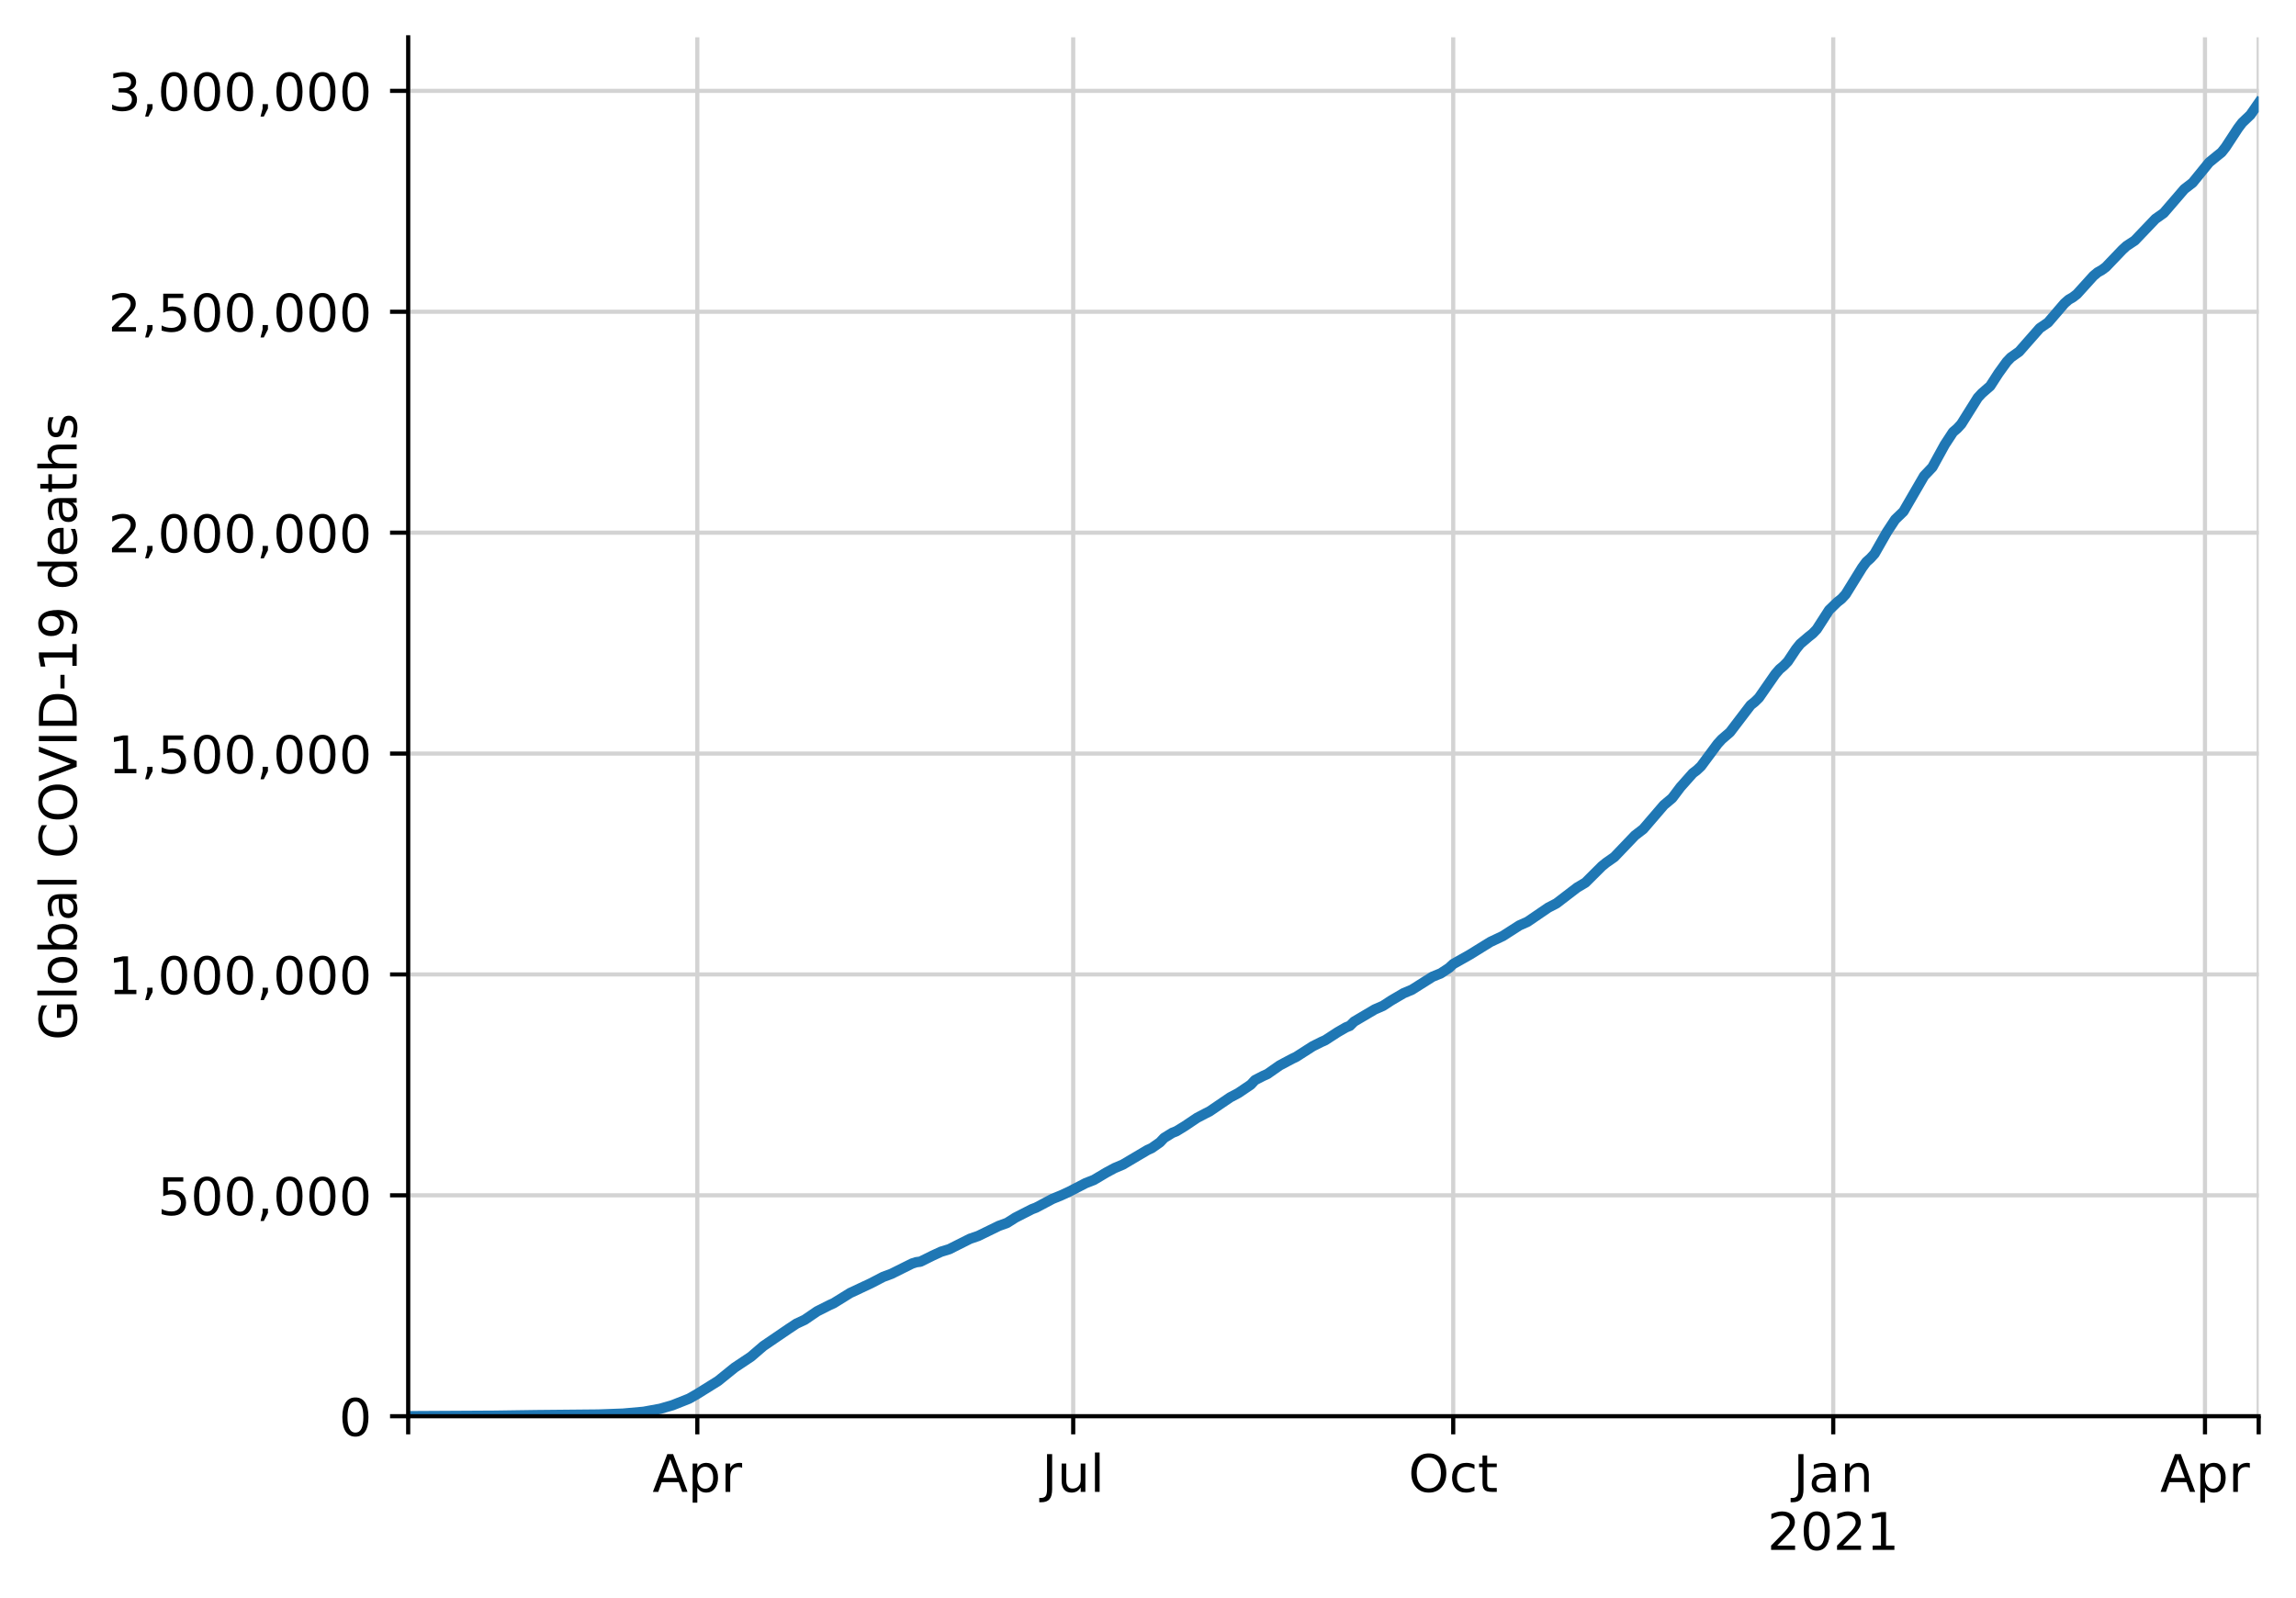
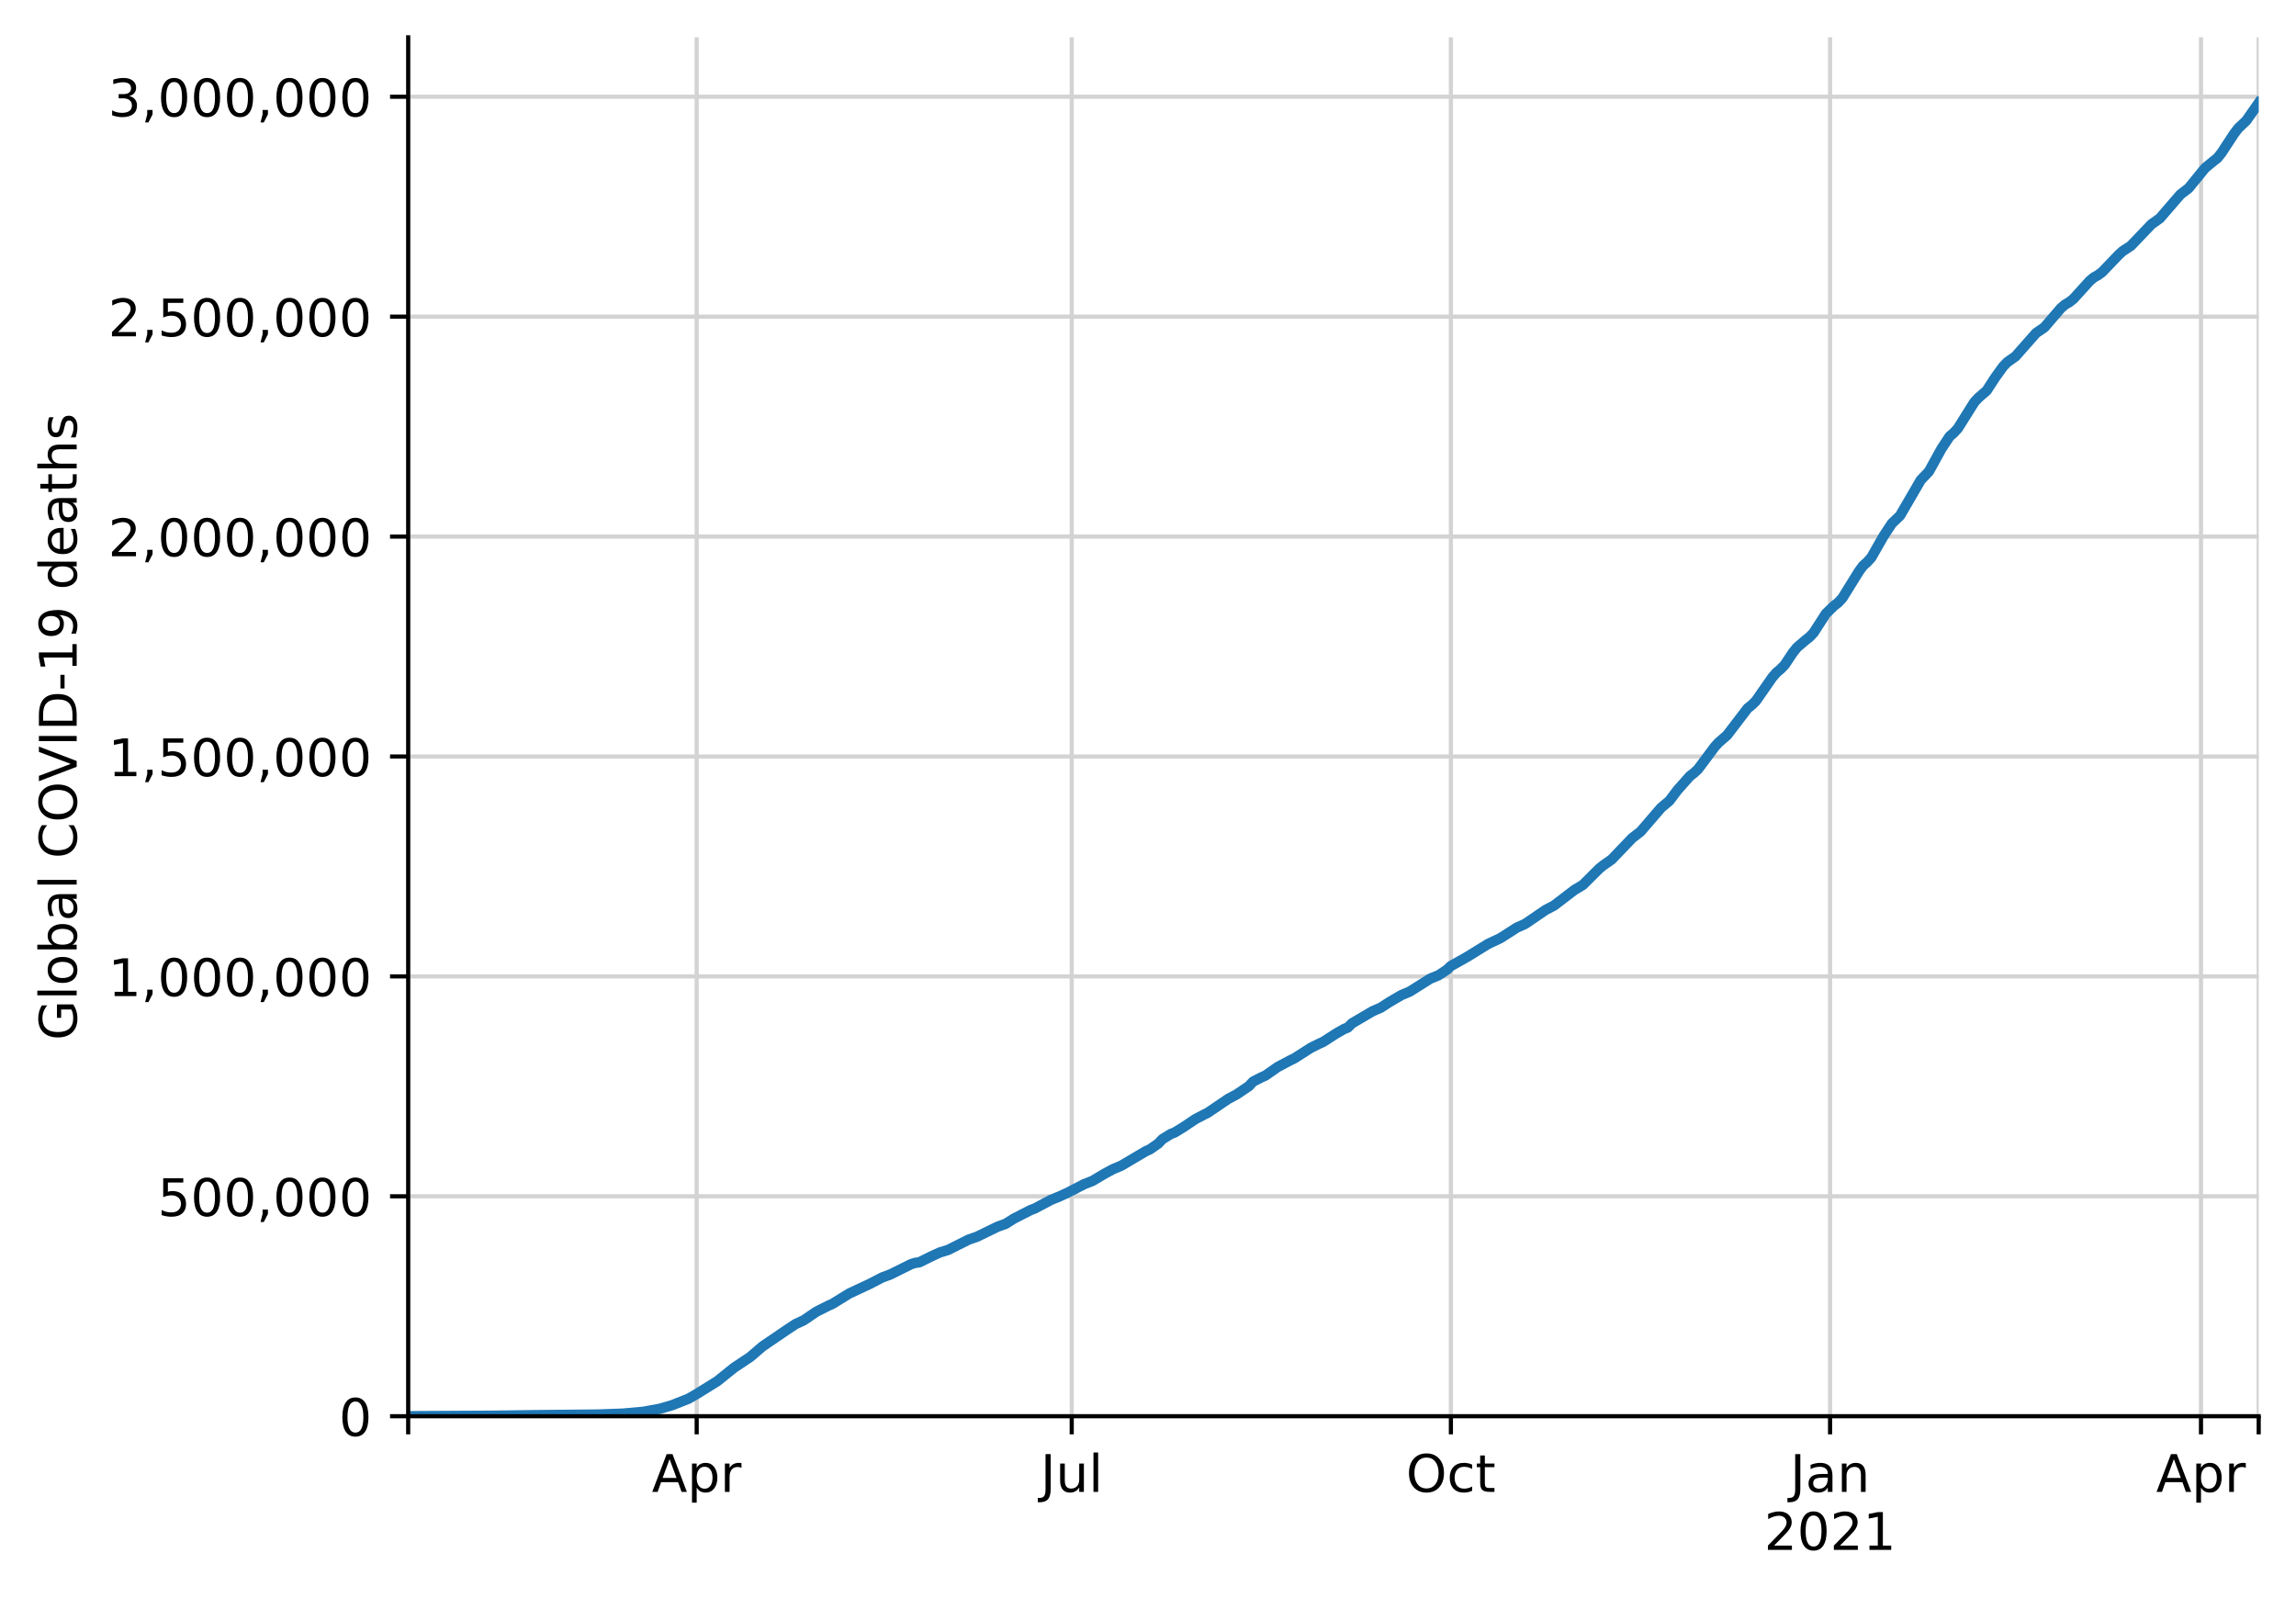
<svg xmlns="http://www.w3.org/2000/svg" xmlns:xlink="http://www.w3.org/1999/xlink" height="308.388pt" version="1.1" viewBox="0 0 443.092 308.388" width="443.092pt">
  <defs>
    <style type="text/css">
*{stroke-linecap:butt;stroke-linejoin:round;}
  </style>
  </defs>
  <g id="figure_1">
    <g id="patch_1">
      <path d="M 0 308.388  L 443.092 308.388  L 443.092 0  L 0 0  z " style="fill:#ffffff;" />
    </g>
    <g id="axes_1">
      <g id="patch_2">
        <path d="M 78.772 273.312  L 435.892 273.312  L 435.892 7.2  L 78.772 7.2  z " style="fill:#ffffff;" />
      </g>
      <g id="matplotlib.axis_1">
        <g id="xtick_1">
          <g id="line2d_1">
-             <path clip-path="url(#p25482a9b85)" d="M 78.772 273.312  L 78.772 7.2  " style="fill:none;stroke:#d3d3d3;stroke-linecap:square;stroke-width:0.8;" />
+             <path clip-path="url(#p9af6df3128)" d="M 78.772 273.312  L 78.772 7.2  " style="fill:none;stroke:#d3d3d3;stroke-linecap:square;stroke-width:0.8;" />
          </g>
          <g id="line2d_2">
            <defs>
-               <path d="M 0 0  L 0 3.5  " id="m87a7c7ffc3" style="stroke:#000000;stroke-width:0.8;" />
-             </defs>
-             <g>
-               <use style="stroke:#000000;stroke-width:0.8;" x="78.772" xlink:href="#m87a7c7ffc3" y="273.312" />
+               <path d="M 0 0  L 0 3.5  " id="mec55102117" style="stroke:#000000;stroke-width:0.8;" />
+             </defs>
+             <g>
+               <use style="stroke:#000000;stroke-width:0.8;" x="78.772" xlink:href="#mec55102117" y="273.312" />
            </g>
          </g>
        </g>
        <g id="xtick_2">
          <g id="line2d_3">
-             <path clip-path="url(#p25482a9b85)" d="M 134.572 273.312  L 134.572 7.2  " style="fill:none;stroke:#d3d3d3;stroke-linecap:square;stroke-width:0.8;" />
+             <path clip-path="url(#p9af6df3128)" d="M 134.448 273.312  L 134.448 7.2  " style="fill:none;stroke:#d3d3d3;stroke-linecap:square;stroke-width:0.8;" />
          </g>
          <g id="line2d_4">
            <g>
-               <use style="stroke:#000000;stroke-width:0.8;" x="134.572" xlink:href="#m87a7c7ffc3" y="273.312" />
+               <use style="stroke:#000000;stroke-width:0.8;" x="134.448" xlink:href="#mec55102117" y="273.312" />
            </g>
          </g>
          <g id="text_1">
            <defs>
              <path d="M 34.188 63.188  L 20.797 26.906  L 47.609 26.906  z M 28.609 72.906  L 39.797 72.906  L 67.578 0  L 57.328 0  L 50.688 18.703  L 17.828 18.703  L 11.188 0  L 0.781 0  z " id="DejaVuSans-65" />
              <path d="M 18.109 8.203  L 18.109 -20.797  L 9.078 -20.797  L 9.078 54.688  L 18.109 54.688  L 18.109 46.391  Q 20.953 51.266 25.266 53.625  Q 29.594 56 35.594 56  Q 45.562 56 51.781 48.094  Q 58.016 40.188 58.016 27.297  Q 58.016 14.406 51.781 6.484  Q 45.562 -1.422 35.594 -1.422  Q 29.594 -1.422 25.266 0.953  Q 20.953 3.328 18.109 8.203  z M 48.688 27.297  Q 48.688 37.203 44.609 42.844  Q 40.531 48.484 33.406 48.484  Q 26.266 48.484 22.188 42.844  Q 18.109 37.203 18.109 27.297  Q 18.109 17.391 22.188 11.75  Q 26.266 6.109 33.406 6.109  Q 40.531 6.109 44.609 11.75  Q 48.688 17.391 48.688 27.297  z " id="DejaVuSans-112" />
              <path d="M 41.109 46.297  Q 39.594 47.172 37.812 47.578  Q 36.031 48 33.891 48  Q 26.266 48 22.188 43.047  Q 18.109 38.094 18.109 28.812  L 18.109 0  L 9.078 0  L 9.078 54.688  L 18.109 54.688  L 18.109 46.188  Q 20.953 51.172 25.484 53.578  Q 30.031 56 36.531 56  Q 37.453 56 38.578 55.875  Q 39.703 55.766 41.062 55.516  z " id="DejaVuSans-114" />
            </defs>
-             <g transform="translate(125.9219 287.9104)scale(0.1 -0.1)">
+             <g transform="translate(125.7976 287.9104)scale(0.1 -0.1)">
              <use xlink:href="#DejaVuSans-65" />
              <use x="68.408" xlink:href="#DejaVuSans-112" />
              <use x="131.885" xlink:href="#DejaVuSans-114" />
            </g>
          </g>
        </g>
        <g id="xtick_3">
          <g id="line2d_5">
-             <path clip-path="url(#p25482a9b85)" d="M 207.112 273.312  L 207.112 7.2  " style="fill:none;stroke:#d3d3d3;stroke-linecap:square;stroke-width:0.8;" />
+             <path clip-path="url(#p9af6df3128)" d="M 206.826 273.312  L 206.826 7.2  " style="fill:none;stroke:#d3d3d3;stroke-linecap:square;stroke-width:0.8;" />
          </g>
          <g id="line2d_6">
            <g>
-               <use style="stroke:#000000;stroke-width:0.8;" x="207.112" xlink:href="#m87a7c7ffc3" y="273.312" />
+               <use style="stroke:#000000;stroke-width:0.8;" x="206.826" xlink:href="#mec55102117" y="273.312" />
            </g>
          </g>
          <g id="text_2">
            <defs>
              <path d="M 9.812 72.906  L 19.672 72.906  L 19.672 5.078  Q 19.672 -8.109 14.672 -14.062  Q 9.672 -20.016 -1.422 -20.016  L -5.172 -20.016  L -5.172 -11.719  L -2.094 -11.719  Q 4.438 -11.719 7.125 -8.047  Q 9.812 -4.391 9.812 5.078  z " id="DejaVuSans-74" />
              <path d="M 8.5 21.578  L 8.5 54.688  L 17.484 54.688  L 17.484 21.922  Q 17.484 14.156 20.5 10.266  Q 23.531 6.391 29.594 6.391  Q 36.859 6.391 41.078 11.031  Q 45.312 15.672 45.312 23.688  L 45.312 54.688  L 54.297 54.688  L 54.297 0  L 45.312 0  L 45.312 8.406  Q 42.047 3.422 37.719 1  Q 33.406 -1.422 27.688 -1.422  Q 18.266 -1.422 13.375 4.438  Q 8.5 10.297 8.5 21.578  z M 31.109 56  z " id="DejaVuSans-117" />
              <path d="M 9.422 75.984  L 18.406 75.984  L 18.406 0  L 9.422 0  z " id="DejaVuSans-108" />
            </defs>
-             <g transform="translate(201.0791 287.9104)scale(0.1 -0.1)">
+             <g transform="translate(200.7932 287.9104)scale(0.1 -0.1)">
              <use xlink:href="#DejaVuSans-74" />
              <use x="29.492" xlink:href="#DejaVuSans-117" />
              <use x="92.871" xlink:href="#DejaVuSans-108" />
            </g>
          </g>
        </g>
        <g id="xtick_4">
          <g id="line2d_7">
-             <path clip-path="url(#p25482a9b85)" d="M 280.449 273.312  L 280.449 7.2  " style="fill:none;stroke:#d3d3d3;stroke-linecap:square;stroke-width:0.8;" />
+             <path clip-path="url(#p9af6df3128)" d="M 280 273.312  L 280 7.2  " style="fill:none;stroke:#d3d3d3;stroke-linecap:square;stroke-width:0.8;" />
          </g>
          <g id="line2d_8">
            <g>
-               <use style="stroke:#000000;stroke-width:0.8;" x="280.449" xlink:href="#m87a7c7ffc3" y="273.312" />
+               <use style="stroke:#000000;stroke-width:0.8;" x="280" xlink:href="#mec55102117" y="273.312" />
            </g>
          </g>
          <g id="text_3">
            <defs>
              <path d="M 39.406 66.219  Q 28.656 66.219 22.328 58.203  Q 16.016 50.203 16.016 36.375  Q 16.016 22.609 22.328 14.594  Q 28.656 6.594 39.406 6.594  Q 50.141 6.594 56.422 14.594  Q 62.703 22.609 62.703 36.375  Q 62.703 50.203 56.422 58.203  Q 50.141 66.219 39.406 66.219  z M 39.406 74.219  Q 54.734 74.219 63.906 63.938  Q 73.094 53.656 73.094 36.375  Q 73.094 19.141 63.906 8.859  Q 54.734 -1.422 39.406 -1.422  Q 24.031 -1.422 14.812 8.828  Q 5.609 19.094 5.609 36.375  Q 5.609 53.656 14.812 63.938  Q 24.031 74.219 39.406 74.219  z " id="DejaVuSans-79" />
              <path d="M 48.781 52.594  L 48.781 44.188  Q 44.969 46.297 41.141 47.344  Q 37.312 48.391 33.406 48.391  Q 24.656 48.391 19.812 42.844  Q 14.984 37.312 14.984 27.297  Q 14.984 17.281 19.812 11.734  Q 24.656 6.203 33.406 6.203  Q 37.312 6.203 41.141 7.25  Q 44.969 8.297 48.781 10.406  L 48.781 2.094  Q 45.016 0.344 40.984 -0.531  Q 36.969 -1.422 32.422 -1.422  Q 20.062 -1.422 12.781 6.344  Q 5.516 14.109 5.516 27.297  Q 5.516 40.672 12.859 48.328  Q 20.219 56 33.016 56  Q 37.156 56 41.109 55.141  Q 45.062 54.297 48.781 52.594  z " id="DejaVuSans-99" />
              <path d="M 18.312 70.219  L 18.312 54.688  L 36.812 54.688  L 36.812 47.703  L 18.312 47.703  L 18.312 18.016  Q 18.312 11.328 20.141 9.422  Q 21.969 7.516 27.594 7.516  L 36.812 7.516  L 36.812 0  L 27.594 0  Q 17.188 0 13.234 3.875  Q 9.281 7.766 9.281 18.016  L 9.281 47.703  L 2.688 47.703  L 2.688 54.688  L 9.281 54.688  L 9.281 70.219  z " id="DejaVuSans-116" />
            </defs>
-             <g transform="translate(271.8037 287.9104)scale(0.1 -0.1)">
+             <g transform="translate(271.3545 287.9104)scale(0.1 -0.1)">
              <use xlink:href="#DejaVuSans-79" />
              <use x="78.711" xlink:href="#DejaVuSans-99" />
              <use x="133.691" xlink:href="#DejaVuSans-116" />
            </g>
          </g>
        </g>
        <g id="xtick_5">
          <g id="line2d_9">
-             <path clip-path="url(#p25482a9b85)" d="M 353.786 273.312  L 353.786 7.2  " style="fill:none;stroke:#d3d3d3;stroke-linecap:square;stroke-width:0.8;" />
+             <path clip-path="url(#p9af6df3128)" d="M 353.174 273.312  L 353.174 7.2  " style="fill:none;stroke:#d3d3d3;stroke-linecap:square;stroke-width:0.8;" />
          </g>
          <g id="line2d_10">
            <g>
-               <use style="stroke:#000000;stroke-width:0.8;" x="353.786" xlink:href="#m87a7c7ffc3" y="273.312" />
+               <use style="stroke:#000000;stroke-width:0.8;" x="353.174" xlink:href="#mec55102117" y="273.312" />
            </g>
          </g>
          <g id="text_4">
            <defs>
              <path d="M 34.281 27.484  Q 23.391 27.484 19.188 25  Q 14.984 22.516 14.984 16.5  Q 14.984 11.719 18.141 8.906  Q 21.297 6.109 26.703 6.109  Q 34.188 6.109 38.703 11.406  Q 43.219 16.703 43.219 25.484  L 43.219 27.484  z M 52.203 31.203  L 52.203 0  L 43.219 0  L 43.219 8.297  Q 40.141 3.328 35.547 0.953  Q 30.953 -1.422 24.312 -1.422  Q 15.922 -1.422 10.953 3.297  Q 6 8.016 6 15.922  Q 6 25.141 12.172 29.828  Q 18.359 34.516 30.609 34.516  L 43.219 34.516  L 43.219 35.406  Q 43.219 41.609 39.141 45  Q 35.062 48.391 27.688 48.391  Q 23 48.391 18.547 47.266  Q 14.109 46.141 10.016 43.891  L 10.016 52.203  Q 14.938 54.109 19.578 55.047  Q 24.219 56 28.609 56  Q 40.484 56 46.344 49.844  Q 52.203 43.703 52.203 31.203  z " id="DejaVuSans-97" />
              <path d="M 54.891 33.016  L 54.891 0  L 45.906 0  L 45.906 32.719  Q 45.906 40.484 42.875 44.328  Q 39.844 48.188 33.797 48.188  Q 26.516 48.188 22.312 43.547  Q 18.109 38.922 18.109 30.906  L 18.109 0  L 9.078 0  L 9.078 54.688  L 18.109 54.688  L 18.109 46.188  Q 21.344 51.125 25.703 53.562  Q 30.078 56 35.797 56  Q 45.219 56 50.047 50.172  Q 54.891 44.344 54.891 33.016  z " id="DejaVuSans-110" />
            </defs>
-             <g transform="translate(346.0783 287.9104)scale(0.1 -0.1)">
+             <g transform="translate(345.4658 287.9104)scale(0.1 -0.1)">
              <use xlink:href="#DejaVuSans-74" />
              <use x="29.492" xlink:href="#DejaVuSans-97" />
              <use x="90.771" xlink:href="#DejaVuSans-110" />
            </g>
            <defs>
              <path d="M 19.188 8.297  L 53.609 8.297  L 53.609 0  L 7.328 0  L 7.328 8.297  Q 12.938 14.109 22.625 23.891  Q 32.328 33.688 34.812 36.531  Q 39.547 41.844 41.422 45.531  Q 43.312 49.219 43.312 52.781  Q 43.312 58.594 39.234 62.25  Q 35.156 65.922 28.609 65.922  Q 23.969 65.922 18.812 64.312  Q 13.672 62.703 7.812 59.422  L 7.812 69.391  Q 13.766 71.781 18.938 73  Q 24.125 74.219 28.422 74.219  Q 39.75 74.219 46.484 68.547  Q 53.219 62.891 53.219 53.422  Q 53.219 48.922 51.531 44.891  Q 49.859 40.875 45.406 35.406  Q 44.188 33.984 37.641 27.219  Q 31.109 20.453 19.188 8.297  z " id="DejaVuSans-50" />
              <path d="M 31.781 66.406  Q 24.172 66.406 20.328 58.906  Q 16.5 51.422 16.5 36.375  Q 16.5 21.391 20.328 13.891  Q 24.172 6.391 31.781 6.391  Q 39.453 6.391 43.281 13.891  Q 47.125 21.391 47.125 36.375  Q 47.125 51.422 43.281 58.906  Q 39.453 66.406 31.781 66.406  z M 31.781 74.219  Q 44.047 74.219 50.516 64.516  Q 56.984 54.828 56.984 36.375  Q 56.984 17.969 50.516 8.266  Q 44.047 -1.422 31.781 -1.422  Q 19.531 -1.422 13.062 8.266  Q 6.594 17.969 6.594 36.375  Q 6.594 54.828 13.062 64.516  Q 19.531 74.219 31.781 74.219  z " id="DejaVuSans-48" />
              <path d="M 12.406 8.297  L 28.516 8.297  L 28.516 63.922  L 10.984 60.406  L 10.984 69.391  L 28.422 72.906  L 38.281 72.906  L 38.281 8.297  L 54.391 8.297  L 54.391 0  L 12.406 0  z " id="DejaVuSans-49" />
            </defs>
-             <g transform="translate(341.0612 299.1082)scale(0.1 -0.1)">
+             <g transform="translate(340.4487 299.1082)scale(0.1 -0.1)">
              <use xlink:href="#DejaVuSans-50" />
              <use x="63.623" xlink:href="#DejaVuSans-48" />
              <use x="127.246" xlink:href="#DejaVuSans-50" />
              <use x="190.869" xlink:href="#DejaVuSans-49" />
            </g>
          </g>
        </g>
        <g id="xtick_6">
          <g id="line2d_11">
-             <path clip-path="url(#p25482a9b85)" d="M 425.529 273.312  L 425.529 7.2  " style="fill:none;stroke:#d3d3d3;stroke-linecap:square;stroke-width:0.8;" />
+             <path clip-path="url(#p9af6df3128)" d="M 424.757 273.312  L 424.757 7.2  " style="fill:none;stroke:#d3d3d3;stroke-linecap:square;stroke-width:0.8;" />
          </g>
          <g id="line2d_12">
            <g>
-               <use style="stroke:#000000;stroke-width:0.8;" x="425.529" xlink:href="#m87a7c7ffc3" y="273.312" />
+               <use style="stroke:#000000;stroke-width:0.8;" x="424.757" xlink:href="#mec55102117" y="273.312" />
            </g>
          </g>
          <g id="text_5">
-             <g transform="translate(416.879 287.9104)scale(0.1 -0.1)">
+             <g transform="translate(416.1067 287.9104)scale(0.1 -0.1)">
              <use xlink:href="#DejaVuSans-65" />
              <use x="68.408" xlink:href="#DejaVuSans-112" />
              <use x="131.885" xlink:href="#DejaVuSans-114" />
            </g>
          </g>
        </g>
        <g id="xtick_7">
          <g id="line2d_13">
-             <path clip-path="url(#p25482a9b85)" d="M 435.892 273.312  L 435.892 7.2  " style="fill:none;stroke:#d3d3d3;stroke-linecap:square;stroke-width:0.8;" />
+             <path clip-path="url(#p9af6df3128)" d="M 435.892 273.312  L 435.892 7.2  " style="fill:none;stroke:#d3d3d3;stroke-linecap:square;stroke-width:0.8;" />
          </g>
          <g id="line2d_14">
            <g>
-               <use style="stroke:#000000;stroke-width:0.8;" x="435.892" xlink:href="#m87a7c7ffc3" y="273.312" />
+               <use style="stroke:#000000;stroke-width:0.8;" x="435.892" xlink:href="#mec55102117" y="273.312" />
            </g>
          </g>
        </g>
      </g>
      <g id="matplotlib.axis_2">
        <g id="ytick_1">
          <g id="line2d_15">
-             <path clip-path="url(#p25482a9b85)" d="M 78.772 273.312  L 435.892 273.312  " style="fill:none;stroke:#d3d3d3;stroke-linecap:square;stroke-width:0.8;" />
+             <path clip-path="url(#p9af6df3128)" d="M 78.772 273.312  L 435.892 273.312  " style="fill:none;stroke:#d3d3d3;stroke-linecap:square;stroke-width:0.8;" />
          </g>
          <g id="line2d_16">
            <defs>
-               <path d="M 0 0  L -3.5 0  " id="m0e920a4ead" style="stroke:#000000;stroke-width:0.8;" />
-             </defs>
-             <g>
-               <use style="stroke:#000000;stroke-width:0.8;" x="78.772" xlink:href="#m0e920a4ead" y="273.312" />
+               <path d="M 0 0  L -3.5 0  " id="mb4798cac6c" style="stroke:#000000;stroke-width:0.8;" />
+             </defs>
+             <g>
+               <use style="stroke:#000000;stroke-width:0.8;" x="78.772" xlink:href="#mb4798cac6c" y="273.312" />
            </g>
          </g>
          <g id="text_6">
            <g transform="translate(65.40937 277.1112)scale(0.1 -0.1)">
              <use xlink:href="#DejaVuSans-48" />
            </g>
          </g>
        </g>
        <g id="ytick_2">
          <g id="line2d_17">
-             <path clip-path="url(#p25482a9b85)" d="M 78.772 230.683  L 435.892 230.683  " style="fill:none;stroke:#d3d3d3;stroke-linecap:square;stroke-width:0.8;" />
+             <path clip-path="url(#p9af6df3128)" d="M 78.772 230.871  L 435.892 230.871  " style="fill:none;stroke:#d3d3d3;stroke-linecap:square;stroke-width:0.8;" />
          </g>
          <g id="line2d_18">
            <g>
-               <use style="stroke:#000000;stroke-width:0.8;" x="78.772" xlink:href="#m0e920a4ead" y="230.683" />
+               <use style="stroke:#000000;stroke-width:0.8;" x="78.772" xlink:href="#mb4798cac6c" y="230.871" />
            </g>
          </g>
          <g id="text_7">
            <defs>
              <path d="M 10.797 72.906  L 49.516 72.906  L 49.516 64.594  L 19.828 64.594  L 19.828 46.734  Q 21.969 47.469 24.109 47.828  Q 26.266 48.188 28.422 48.188  Q 40.625 48.188 47.75 41.5  Q 54.891 34.812 54.891 23.391  Q 54.891 11.625 47.562 5.094  Q 40.234 -1.422 26.906 -1.422  Q 22.312 -1.422 17.547 -0.641  Q 12.797 0.141 7.719 1.703  L 7.719 11.625  Q 12.109 9.234 16.797 8.062  Q 21.484 6.891 26.703 6.891  Q 35.156 6.891 40.078 11.328  Q 45.016 15.766 45.016 23.391  Q 45.016 31 40.078 35.438  Q 35.156 39.891 26.703 39.891  Q 22.75 39.891 18.812 39.016  Q 14.891 38.141 10.797 36.281  z " id="DejaVuSans-53" />
              <path d="M 11.719 12.406  L 22.016 12.406  L 22.016 4  L 14.016 -11.625  L 7.719 -11.625  L 11.719 4  z " id="DejaVuSans-44" />
            </defs>
-             <g transform="translate(30.41875 234.4821)scale(0.1 -0.1)">
+             <g transform="translate(30.41875 234.6706)scale(0.1 -0.1)">
              <use xlink:href="#DejaVuSans-53" />
              <use x="63.623" xlink:href="#DejaVuSans-48" />
              <use x="127.246" xlink:href="#DejaVuSans-48" />
              <use x="190.869" xlink:href="#DejaVuSans-44" />
              <use x="222.656" xlink:href="#DejaVuSans-48" />
              <use x="286.279" xlink:href="#DejaVuSans-48" />
              <use x="349.902" xlink:href="#DejaVuSans-48" />
            </g>
          </g>
        </g>
        <g id="ytick_3">
          <g id="line2d_19">
-             <path clip-path="url(#p25482a9b85)" d="M 78.772 188.054  L 435.892 188.054  " style="fill:none;stroke:#d3d3d3;stroke-linecap:square;stroke-width:0.8;" />
+             <path clip-path="url(#p9af6df3128)" d="M 78.772 188.431  L 435.892 188.431  " style="fill:none;stroke:#d3d3d3;stroke-linecap:square;stroke-width:0.8;" />
          </g>
          <g id="line2d_20">
            <g>
-               <use style="stroke:#000000;stroke-width:0.8;" x="78.772" xlink:href="#m0e920a4ead" y="188.054" />
+               <use style="stroke:#000000;stroke-width:0.8;" x="78.772" xlink:href="#mb4798cac6c" y="188.431" />
            </g>
          </g>
          <g id="text_8">
-             <g transform="translate(20.87813 191.853)scale(0.1 -0.1)">
+             <g transform="translate(20.87813 192.2299)scale(0.1 -0.1)">
              <use xlink:href="#DejaVuSans-49" />
              <use x="63.623" xlink:href="#DejaVuSans-44" />
              <use x="95.41" xlink:href="#DejaVuSans-48" />
              <use x="159.033" xlink:href="#DejaVuSans-48" />
              <use x="222.656" xlink:href="#DejaVuSans-48" />
              <use x="286.279" xlink:href="#DejaVuSans-44" />
              <use x="318.066" xlink:href="#DejaVuSans-48" />
              <use x="381.689" xlink:href="#DejaVuSans-48" />
              <use x="445.312" xlink:href="#DejaVuSans-48" />
            </g>
          </g>
        </g>
        <g id="ytick_4">
          <g id="line2d_21">
-             <path clip-path="url(#p25482a9b85)" d="M 78.772 145.425  L 435.892 145.425  " style="fill:none;stroke:#d3d3d3;stroke-linecap:square;stroke-width:0.8;" />
+             <path clip-path="url(#p9af6df3128)" d="M 78.772 145.99  L 435.892 145.99  " style="fill:none;stroke:#d3d3d3;stroke-linecap:square;stroke-width:0.8;" />
          </g>
          <g id="line2d_22">
            <g>
-               <use style="stroke:#000000;stroke-width:0.8;" x="78.772" xlink:href="#m0e920a4ead" y="145.425" />
+               <use style="stroke:#000000;stroke-width:0.8;" x="78.772" xlink:href="#mb4798cac6c" y="145.99" />
            </g>
          </g>
          <g id="text_9">
-             <g transform="translate(20.87813 149.2239)scale(0.1 -0.1)">
+             <g transform="translate(20.87813 149.7892)scale(0.1 -0.1)">
              <use xlink:href="#DejaVuSans-49" />
              <use x="63.623" xlink:href="#DejaVuSans-44" />
              <use x="95.41" xlink:href="#DejaVuSans-53" />
              <use x="159.033" xlink:href="#DejaVuSans-48" />
              <use x="222.656" xlink:href="#DejaVuSans-48" />
              <use x="286.279" xlink:href="#DejaVuSans-44" />
              <use x="318.066" xlink:href="#DejaVuSans-48" />
              <use x="381.689" xlink:href="#DejaVuSans-48" />
              <use x="445.312" xlink:href="#DejaVuSans-48" />
            </g>
          </g>
        </g>
        <g id="ytick_5">
          <g id="line2d_23">
-             <path clip-path="url(#p25482a9b85)" d="M 78.772 102.796  L 435.892 102.796  " style="fill:none;stroke:#d3d3d3;stroke-linecap:square;stroke-width:0.8;" />
+             <path clip-path="url(#p9af6df3128)" d="M 78.772 103.549  L 435.892 103.549  " style="fill:none;stroke:#d3d3d3;stroke-linecap:square;stroke-width:0.8;" />
          </g>
          <g id="line2d_24">
            <g>
-               <use style="stroke:#000000;stroke-width:0.8;" x="78.772" xlink:href="#m0e920a4ead" y="102.796" />
+               <use style="stroke:#000000;stroke-width:0.8;" x="78.772" xlink:href="#mb4798cac6c" y="103.549" />
            </g>
          </g>
          <g id="text_10">
-             <g transform="translate(20.87813 106.5948)scale(0.1 -0.1)">
+             <g transform="translate(20.87813 107.3486)scale(0.1 -0.1)">
              <use xlink:href="#DejaVuSans-50" />
              <use x="63.623" xlink:href="#DejaVuSans-44" />
              <use x="95.41" xlink:href="#DejaVuSans-48" />
              <use x="159.033" xlink:href="#DejaVuSans-48" />
              <use x="222.656" xlink:href="#DejaVuSans-48" />
              <use x="286.279" xlink:href="#DejaVuSans-44" />
              <use x="318.066" xlink:href="#DejaVuSans-48" />
              <use x="381.689" xlink:href="#DejaVuSans-48" />
              <use x="445.312" xlink:href="#DejaVuSans-48" />
            </g>
          </g>
        </g>
        <g id="ytick_6">
          <g id="line2d_25">
-             <path clip-path="url(#p25482a9b85)" d="M 78.772 60.166  L 435.892 60.166  " style="fill:none;stroke:#d3d3d3;stroke-linecap:square;stroke-width:0.8;" />
+             <path clip-path="url(#p9af6df3128)" d="M 78.772 61.109  L 435.892 61.109  " style="fill:none;stroke:#d3d3d3;stroke-linecap:square;stroke-width:0.8;" />
          </g>
          <g id="line2d_26">
            <g>
-               <use style="stroke:#000000;stroke-width:0.8;" x="78.772" xlink:href="#m0e920a4ead" y="60.166" />
+               <use style="stroke:#000000;stroke-width:0.8;" x="78.772" xlink:href="#mb4798cac6c" y="61.109" />
            </g>
          </g>
          <g id="text_11">
-             <g transform="translate(20.87813 63.96564)scale(0.1 -0.1)">
+             <g transform="translate(20.87813 64.90793)scale(0.1 -0.1)">
              <use xlink:href="#DejaVuSans-50" />
              <use x="63.623" xlink:href="#DejaVuSans-44" />
              <use x="95.41" xlink:href="#DejaVuSans-53" />
              <use x="159.033" xlink:href="#DejaVuSans-48" />
              <use x="222.656" xlink:href="#DejaVuSans-48" />
              <use x="286.279" xlink:href="#DejaVuSans-44" />
              <use x="318.066" xlink:href="#DejaVuSans-48" />
              <use x="381.689" xlink:href="#DejaVuSans-48" />
              <use x="445.312" xlink:href="#DejaVuSans-48" />
            </g>
          </g>
        </g>
        <g id="ytick_7">
          <g id="line2d_27">
-             <path clip-path="url(#p25482a9b85)" d="M 78.772 17.537  L 435.892 17.537  " style="fill:none;stroke:#d3d3d3;stroke-linecap:square;stroke-width:0.8;" />
+             <path clip-path="url(#p9af6df3128)" d="M 78.772 18.668  L 435.892 18.668  " style="fill:none;stroke:#d3d3d3;stroke-linecap:square;stroke-width:0.8;" />
          </g>
          <g id="line2d_28">
            <g>
-               <use style="stroke:#000000;stroke-width:0.8;" x="78.772" xlink:href="#m0e920a4ead" y="17.537" />
+               <use style="stroke:#000000;stroke-width:0.8;" x="78.772" xlink:href="#mb4798cac6c" y="18.668" />
            </g>
          </g>
          <g id="text_12">
            <defs>
              <path d="M 40.578 39.312  Q 47.656 37.797 51.625 33  Q 55.609 28.219 55.609 21.188  Q 55.609 10.406 48.188 4.484  Q 40.766 -1.422 27.094 -1.422  Q 22.516 -1.422 17.656 -0.516  Q 12.797 0.391 7.625 2.203  L 7.625 11.719  Q 11.719 9.328 16.594 8.109  Q 21.484 6.891 26.812 6.891  Q 36.078 6.891 40.938 10.547  Q 45.797 14.203 45.797 21.188  Q 45.797 27.641 41.281 31.266  Q 36.766 34.906 28.719 34.906  L 20.219 34.906  L 20.219 43.016  L 29.109 43.016  Q 36.375 43.016 40.234 45.922  Q 44.094 48.828 44.094 54.297  Q 44.094 59.906 40.109 62.906  Q 36.141 65.922 28.719 65.922  Q 24.656 65.922 20.016 65.031  Q 15.375 64.156 9.812 62.312  L 9.812 71.094  Q 15.438 72.656 20.344 73.438  Q 25.25 74.219 29.594 74.219  Q 40.828 74.219 47.359 69.109  Q 53.906 64.016 53.906 55.328  Q 53.906 49.266 50.438 45.094  Q 46.969 40.922 40.578 39.312  z " id="DejaVuSans-51" />
            </defs>
-             <g transform="translate(20.87813 21.33652)scale(0.1 -0.1)">
+             <g transform="translate(20.87813 22.46728)scale(0.1 -0.1)">
              <use xlink:href="#DejaVuSans-51" />
              <use x="63.623" xlink:href="#DejaVuSans-44" />
              <use x="95.41" xlink:href="#DejaVuSans-48" />
              <use x="159.033" xlink:href="#DejaVuSans-48" />
              <use x="222.656" xlink:href="#DejaVuSans-48" />
              <use x="286.279" xlink:href="#DejaVuSans-44" />
              <use x="318.066" xlink:href="#DejaVuSans-48" />
              <use x="381.689" xlink:href="#DejaVuSans-48" />
              <use x="445.312" xlink:href="#DejaVuSans-48" />
            </g>
          </g>
        </g>
        <g id="text_13">
          <defs>
            <path d="M 59.516 10.406  L 59.516 29.984  L 43.406 29.984  L 43.406 38.094  L 69.281 38.094  L 69.281 6.781  Q 63.578 2.734 56.688 0.656  Q 49.812 -1.422 42 -1.422  Q 24.906 -1.422 15.25 8.562  Q 5.609 18.562 5.609 36.375  Q 5.609 54.25 15.25 64.234  Q 24.906 74.219 42 74.219  Q 49.125 74.219 55.547 72.453  Q 61.969 70.703 67.391 67.281  L 67.391 56.781  Q 61.922 61.422 55.766 63.766  Q 49.609 66.109 42.828 66.109  Q 29.438 66.109 22.719 58.641  Q 16.016 51.172 16.016 36.375  Q 16.016 21.625 22.719 14.156  Q 29.438 6.688 42.828 6.688  Q 48.047 6.688 52.141 7.594  Q 56.25 8.5 59.516 10.406  z " id="DejaVuSans-71" />
            <path d="M 30.609 48.391  Q 23.391 48.391 19.188 42.75  Q 14.984 37.109 14.984 27.297  Q 14.984 17.484 19.156 11.844  Q 23.344 6.203 30.609 6.203  Q 37.797 6.203 41.984 11.859  Q 46.188 17.531 46.188 27.297  Q 46.188 37.016 41.984 42.703  Q 37.797 48.391 30.609 48.391  z M 30.609 56  Q 42.328 56 49.016 48.375  Q 55.719 40.766 55.719 27.297  Q 55.719 13.875 49.016 6.219  Q 42.328 -1.422 30.609 -1.422  Q 18.844 -1.422 12.172 6.219  Q 5.516 13.875 5.516 27.297  Q 5.516 40.766 12.172 48.375  Q 18.844 56 30.609 56  z " id="DejaVuSans-111" />
            <path d="M 48.688 27.297  Q 48.688 37.203 44.609 42.844  Q 40.531 48.484 33.406 48.484  Q 26.266 48.484 22.188 42.844  Q 18.109 37.203 18.109 27.297  Q 18.109 17.391 22.188 11.75  Q 26.266 6.109 33.406 6.109  Q 40.531 6.109 44.609 11.75  Q 48.688 17.391 48.688 27.297  z M 18.109 46.391  Q 20.953 51.266 25.266 53.625  Q 29.594 56 35.594 56  Q 45.562 56 51.781 48.094  Q 58.016 40.188 58.016 27.297  Q 58.016 14.406 51.781 6.484  Q 45.562 -1.422 35.594 -1.422  Q 29.594 -1.422 25.266 0.953  Q 20.953 3.328 18.109 8.203  L 18.109 0  L 9.078 0  L 9.078 75.984  L 18.109 75.984  z " id="DejaVuSans-98" />
            <path id="DejaVuSans-32" />
            <path d="M 64.406 67.281  L 64.406 56.891  Q 59.422 61.531 53.781 63.812  Q 48.141 66.109 41.797 66.109  Q 29.297 66.109 22.656 58.469  Q 16.016 50.828 16.016 36.375  Q 16.016 21.969 22.656 14.328  Q 29.297 6.688 41.797 6.688  Q 48.141 6.688 53.781 8.984  Q 59.422 11.281 64.406 15.922  L 64.406 5.609  Q 59.234 2.094 53.438 0.328  Q 47.656 -1.422 41.219 -1.422  Q 24.656 -1.422 15.125 8.703  Q 5.609 18.844 5.609 36.375  Q 5.609 53.953 15.125 64.078  Q 24.656 74.219 41.219 74.219  Q 47.75 74.219 53.531 72.484  Q 59.328 70.75 64.406 67.281  z " id="DejaVuSans-67" />
            <path d="M 28.609 0  L 0.781 72.906  L 11.078 72.906  L 34.188 11.531  L 57.328 72.906  L 67.578 72.906  L 39.797 0  z " id="DejaVuSans-86" />
            <path d="M 9.812 72.906  L 19.672 72.906  L 19.672 0  L 9.812 0  z " id="DejaVuSans-73" />
            <path d="M 19.672 64.797  L 19.672 8.109  L 31.594 8.109  Q 46.688 8.109 53.688 14.938  Q 60.688 21.781 60.688 36.531  Q 60.688 51.172 53.688 57.984  Q 46.688 64.797 31.594 64.797  z M 9.812 72.906  L 30.078 72.906  Q 51.266 72.906 61.172 64.094  Q 71.094 55.281 71.094 36.531  Q 71.094 17.672 61.125 8.828  Q 51.172 0 30.078 0  L 9.812 0  z " id="DejaVuSans-68" />
            <path d="M 4.891 31.391  L 31.203 31.391  L 31.203 23.391  L 4.891 23.391  z " id="DejaVuSans-45" />
            <path d="M 10.984 1.516  L 10.984 10.5  Q 14.703 8.734 18.5 7.812  Q 22.312 6.891 25.984 6.891  Q 35.75 6.891 40.891 13.453  Q 46.047 20.016 46.781 33.406  Q 43.953 29.203 39.594 26.953  Q 35.25 24.703 29.984 24.703  Q 19.047 24.703 12.672 31.312  Q 6.297 37.938 6.297 49.422  Q 6.297 60.641 12.938 67.422  Q 19.578 74.219 30.609 74.219  Q 43.266 74.219 49.922 64.516  Q 56.594 54.828 56.594 36.375  Q 56.594 19.141 48.406 8.859  Q 40.234 -1.422 26.422 -1.422  Q 22.703 -1.422 18.891 -0.688  Q 15.094 0.047 10.984 1.516  z M 30.609 32.422  Q 37.25 32.422 41.125 36.953  Q 45.016 41.5 45.016 49.422  Q 45.016 57.281 41.125 61.844  Q 37.25 66.406 30.609 66.406  Q 23.969 66.406 20.094 61.844  Q 16.219 57.281 16.219 49.422  Q 16.219 41.5 20.094 36.953  Q 23.969 32.422 30.609 32.422  z " id="DejaVuSans-57" />
            <path d="M 45.406 46.391  L 45.406 75.984  L 54.391 75.984  L 54.391 0  L 45.406 0  L 45.406 8.203  Q 42.578 3.328 38.25 0.953  Q 33.938 -1.422 27.875 -1.422  Q 17.969 -1.422 11.734 6.484  Q 5.516 14.406 5.516 27.297  Q 5.516 40.188 11.734 48.094  Q 17.969 56 27.875 56  Q 33.938 56 38.25 53.625  Q 42.578 51.266 45.406 46.391  z M 14.797 27.297  Q 14.797 17.391 18.875 11.75  Q 22.953 6.109 30.078 6.109  Q 37.203 6.109 41.297 11.75  Q 45.406 17.391 45.406 27.297  Q 45.406 37.203 41.297 42.844  Q 37.203 48.484 30.078 48.484  Q 22.953 48.484 18.875 42.844  Q 14.797 37.203 14.797 27.297  z " id="DejaVuSans-100" />
            <path d="M 56.203 29.594  L 56.203 25.203  L 14.891 25.203  Q 15.484 15.922 20.484 11.062  Q 25.484 6.203 34.422 6.203  Q 39.594 6.203 44.453 7.469  Q 49.312 8.734 54.109 11.281  L 54.109 2.781  Q 49.266 0.734 44.188 -0.344  Q 39.109 -1.422 33.891 -1.422  Q 20.797 -1.422 13.156 6.188  Q 5.516 13.812 5.516 26.812  Q 5.516 40.234 12.766 48.109  Q 20.016 56 32.328 56  Q 43.359 56 49.781 48.891  Q 56.203 41.797 56.203 29.594  z M 47.219 32.234  Q 47.125 39.594 43.094 43.984  Q 39.062 48.391 32.422 48.391  Q 24.906 48.391 20.391 44.141  Q 15.875 39.891 15.188 32.172  z " id="DejaVuSans-101" />
            <path d="M 54.891 33.016  L 54.891 0  L 45.906 0  L 45.906 32.719  Q 45.906 40.484 42.875 44.328  Q 39.844 48.188 33.797 48.188  Q 26.516 48.188 22.312 43.547  Q 18.109 38.922 18.109 30.906  L 18.109 0  L 9.078 0  L 9.078 75.984  L 18.109 75.984  L 18.109 46.188  Q 21.344 51.125 25.703 53.562  Q 30.078 56 35.797 56  Q 45.219 56 50.047 50.172  Q 54.891 44.344 54.891 33.016  z " id="DejaVuSans-104" />
            <path d="M 44.281 53.078  L 44.281 44.578  Q 40.484 46.531 36.375 47.5  Q 32.281 48.484 27.875 48.484  Q 21.188 48.484 17.844 46.438  Q 14.5 44.391 14.5 40.281  Q 14.5 37.156 16.891 35.375  Q 19.281 33.594 26.516 31.984  L 29.594 31.297  Q 39.156 29.25 43.188 25.516  Q 47.219 21.781 47.219 15.094  Q 47.219 7.469 41.188 3.016  Q 35.156 -1.422 24.609 -1.422  Q 20.219 -1.422 15.453 -0.562  Q 10.688 0.297 5.422 2  L 5.422 11.281  Q 10.406 8.688 15.234 7.391  Q 20.062 6.109 24.812 6.109  Q 31.156 6.109 34.562 8.281  Q 37.984 10.453 37.984 14.406  Q 37.984 18.062 35.516 20.016  Q 33.062 21.969 24.703 23.781  L 21.578 24.516  Q 13.234 26.266 9.516 29.906  Q 5.812 33.547 5.812 39.891  Q 5.812 47.609 11.281 51.797  Q 16.75 56 26.812 56  Q 31.781 56 36.172 55.266  Q 40.578 54.547 44.281 53.078  z " id="DejaVuSans-115" />
          </defs>
          <g transform="translate(14.79844 200.7708)rotate(-90)scale(0.1 -0.1)">
            <use xlink:href="#DejaVuSans-71" />
            <use x="77.49" xlink:href="#DejaVuSans-108" />
            <use x="105.273" xlink:href="#DejaVuSans-111" />
            <use x="166.455" xlink:href="#DejaVuSans-98" />
            <use x="229.932" xlink:href="#DejaVuSans-97" />
            <use x="291.211" xlink:href="#DejaVuSans-108" />
            <use x="318.994" xlink:href="#DejaVuSans-32" />
            <use x="350.781" xlink:href="#DejaVuSans-67" />
            <use x="420.605" xlink:href="#DejaVuSans-79" />
            <use x="499.301" xlink:href="#DejaVuSans-86" />
            <use x="567.709" xlink:href="#DejaVuSans-73" />
            <use x="597.201" xlink:href="#DejaVuSans-68" />
            <use x="674.203" xlink:href="#DejaVuSans-45" />
            <use x="710.287" xlink:href="#DejaVuSans-49" />
            <use x="773.91" xlink:href="#DejaVuSans-57" />
            <use x="837.533" xlink:href="#DejaVuSans-32" />
            <use x="869.32" xlink:href="#DejaVuSans-100" />
            <use x="932.797" xlink:href="#DejaVuSans-101" />
            <use x="994.32" xlink:href="#DejaVuSans-97" />
            <use x="1055.6" xlink:href="#DejaVuSans-116" />
            <use x="1094.809" xlink:href="#DejaVuSans-104" />
            <use x="1158.188" xlink:href="#DejaVuSans-115" />
          </g>
        </g>
      </g>
      <g id="line2d_29">
-         <path clip-path="url(#p25482a9b85)" d="M 78.772 273.311  L 95.512 273.217  L 103.483 273.102  L 115.44 272.988  L 120.223 272.815  L 124.209 272.461  L 127.398 271.877  L 129.789 271.184  L 132.978 269.921  L 134.572 269.004  L 138.558 266.524  L 140.152 265.24  L 141.746 263.947  L 144.935 261.818  L 147.326 259.762  L 152.109 256.503  L 153.703 255.446  L 155.298 254.702  L 157.689 253.07  L 160.08 251.863  L 160.878 251.504  L 164.066 249.527  L 168.052 247.66  L 170.443 246.419  L 172.038 245.827  L 176.023 243.844  L 176.82 243.587  L 177.618 243.483  L 180.009 242.302  L 181.603 241.566  L 183.198 241.075  L 187.183 239.072  L 188.778 238.523  L 192.763 236.581  L 194.358 236  L 195.952 234.989  L 199.14 233.36  L 199.938 233.057  L 203.126 231.366  L 204.72 230.715  L 206.315 229.985  L 209.503 228.336  L 211.098 227.711  L 213.489 226.29  L 215.083 225.429  L 216.678 224.756  L 221.46 221.929  L 222.258 221.57  L 223.852 220.451  L 224.649 219.607  L 226.243 218.62  L 227.04 218.303  L 228.635 217.327  L 231.026 215.721  L 232.62 214.888  L 233.418 214.488  L 237.403 211.779  L 238.998 210.934  L 241.389 209.316  L 242.186 208.451  L 243.78 207.631  L 244.578 207.275  L 246.969 205.603  L 249.36 204.333  L 250.158 203.949  L 253.346 201.909  L 254.94 201.111  L 255.738 200.755  L 258.129 199.205  L 259.723 198.282  L 260.52 197.956  L 261.318 197.157  L 262.912 196.218  L 265.303 194.807  L 266.898 194.113  L 268.492 193.072  L 270.883 191.672  L 272.478 191.004  L 276.463 188.49  L 278.058 187.837  L 279.652 186.782  L 280.449 186.04  L 283.638 184.242  L 287.623 181.777  L 290.015 180.643  L 293.203 178.599  L 294.798 177.885  L 298.783 175.165  L 300.378 174.336  L 304.363 171.284  L 305.958 170.336  L 309.146 167.159  L 309.943 166.511  L 311.538 165.395  L 315.523 161.227  L 317.118 160.002  L 321.103 155.366  L 322.698 154.026  L 324.292 151.913  L 326.683 149.222  L 327.48 148.612  L 328.278 147.855  L 331.466 143.562  L 332.263 142.686  L 333.858 141.308  L 337.843 136.085  L 338.64 135.449  L 339.438 134.667  L 342.626 130.077  L 343.423 129.159  L 344.22 128.485  L 345.018 127.661  L 346.612 125.264  L 347.409 124.272  L 349.003 122.911  L 349.8 122.28  L 350.598 121.448  L 352.989 117.734  L 354.583 116.192  L 355.38 115.566  L 356.178 114.701  L 359.366 109.547  L 360.163 108.457  L 360.96 107.745  L 361.758 106.866  L 364.149 102.674  L 365.743 100.254  L 367.338 98.716  L 371.323 91.848  L 372.918 90.166  L 375.309 85.814  L 376.903 83.384  L 377.7 82.704  L 378.498 81.834  L 381.686 76.75  L 382.483 75.889  L 384.078 74.504  L 385.672 72.036  L 387.266 69.827  L 388.063 68.992  L 389.658 67.865  L 393.643 63.334  L 395.238 62.245  L 398.426 58.53  L 399.223 57.837  L 400.02 57.375  L 400.818 56.761  L 404.006 53.238  L 404.803 52.57  L 405.6 52.121  L 406.398 51.536  L 409.586 48.203  L 410.383 47.472  L 411.978 46.422  L 415.963 42.245  L 417.558 41.119  L 421.543 36.492  L 423.138 35.261  L 426.326 31.345  L 427.92 30.04  L 428.718 29.404  L 429.515 28.397  L 431.906 24.742  L 432.703 23.685  L 434.298 22.162  L 435.892 19.872  L 435.892 19.872  " style="fill:none;stroke:#1f77b4;stroke-linecap:square;stroke-width:2;" />
+         <path clip-path="url(#p9af6df3128)" d="M 78.772 273.311  L 95.475 273.217  L 103.428 273.103  L 115.359 272.989  L 120.131 272.817  L 124.108 272.464  L 127.289 271.884  L 129.675 271.193  L 132.857 269.936  L 134.448 269.023  L 138.424 266.554  L 140.015 265.275  L 141.606 263.989  L 144.787 261.869  L 147.173 259.822  L 151.946 256.577  L 153.536 255.525  L 155.127 254.785  L 157.513 253.16  L 159.899 251.958  L 160.695 251.601  L 163.876 249.632  L 167.853 247.774  L 170.239 246.538  L 171.83 245.948  L 175.807 243.974  L 176.602 243.718  L 177.397 243.615  L 179.784 242.439  L 181.374 241.707  L 182.965 241.217  L 186.942 239.223  L 188.533 238.676  L 192.509 236.743  L 194.1 236.165  L 195.691 235.158  L 198.872 233.537  L 199.668 233.235  L 202.849 231.551  L 204.44 230.904  L 206.031 230.177  L 209.212 228.535  L 210.803 227.912  L 213.189 226.498  L 214.78 225.641  L 216.37 224.97  L 221.143 222.156  L 221.938 221.798  L 223.529 220.685  L 224.324 219.844  L 225.915 218.862  L 226.71 218.546  L 228.301 217.574  L 230.687 215.976  L 232.278 215.146  L 233.073 214.748  L 237.05 212.051  L 238.641 211.21  L 241.027 209.599  L 241.822 208.738  L 243.413 207.922  L 244.208 207.567  L 246.594 205.903  L 248.981 204.638  L 249.776 204.256  L 252.957 202.225  L 254.548 201.43  L 255.343 201.076  L 257.73 199.532  L 259.32 198.613  L 260.116 198.289  L 260.911 197.493  L 262.502 196.559  L 264.888 195.154  L 266.479 194.463  L 268.069 193.427  L 270.455 192.033  L 272.046 191.368  L 276.023 188.865  L 277.614 188.215  L 279.204 187.165  L 280 186.425  L 283.181 184.636  L 287.158 182.181  L 289.544 181.053  L 292.726 179.018  L 294.316 178.307  L 298.293 175.599  L 299.884 174.773  L 303.861 171.735  L 305.452 170.792  L 308.633 167.628  L 309.428 166.984  L 311.019 165.872  L 314.996 161.723  L 316.587 160.503  L 320.564 155.888  L 322.154 154.554  L 323.745 152.449  L 326.131 149.771  L 326.927 149.163  L 327.722 148.409  L 330.903 144.136  L 331.699 143.263  L 333.289 141.892  L 337.266 136.692  L 338.062 136.059  L 338.857 135.28  L 342.039 130.711  L 342.834 129.797  L 343.629 129.125  L 344.425 128.305  L 346.015 125.919  L 346.811 124.931  L 348.401 123.576  L 349.197 122.948  L 349.992 122.12  L 352.378 118.422  L 353.969 116.886  L 354.764 116.264  L 355.56 115.402  L 358.741 110.271  L 359.537 109.186  L 360.332 108.477  L 361.127 107.602  L 363.513 103.429  L 365.104 101.019  L 366.695 99.488  L 370.672 92.65  L 372.262 90.976  L 374.649 86.643  L 376.239 84.224  L 377.035 83.546  L 377.83 82.681  L 381.012 77.619  L 381.807 76.762  L 383.398 75.383  L 384.988 72.926  L 386.579 70.726  L 387.374 69.895  L 388.965 68.773  L 392.942 64.263  L 394.533 63.178  L 397.714 59.479  L 398.51 58.79  L 399.305 58.329  L 400.1 57.718  L 403.282 54.211  L 404.077 53.546  L 404.873 53.099  L 405.668 52.517  L 408.849 49.198  L 409.645 48.471  L 411.235 47.426  L 415.212 43.267  L 416.803 42.145  L 420.78 37.539  L 422.371 36.314  L 425.552 32.415  L 427.143 31.115  L 427.938 30.482  L 428.734 29.48  L 431.12 25.841  L 431.915 24.788  L 433.506 23.273  L 435.892 19.872  L 435.892 19.872  " style="fill:none;stroke:#1f77b4;stroke-linecap:square;stroke-width:2;" />
      </g>
      <g id="patch_3">
        <path d="M 78.772 273.312  L 78.772 7.2  " style="fill:none;stroke:#000000;stroke-linecap:square;stroke-linejoin:miter;stroke-width:0.8;" />
      </g>
      <g id="patch_4">
        <path d="M 78.772 273.312  L 435.892 273.312  " style="fill:none;stroke:#000000;stroke-linecap:square;stroke-linejoin:miter;stroke-width:0.8;" />
      </g>
    </g>
  </g>
  <defs>
-     <clipPath id="p25482a9b85">
+     <clipPath id="p9af6df3128">
      <rect height="266.112" width="357.12" x="78.772" y="7.2" />
    </clipPath>
  </defs>
</svg>
